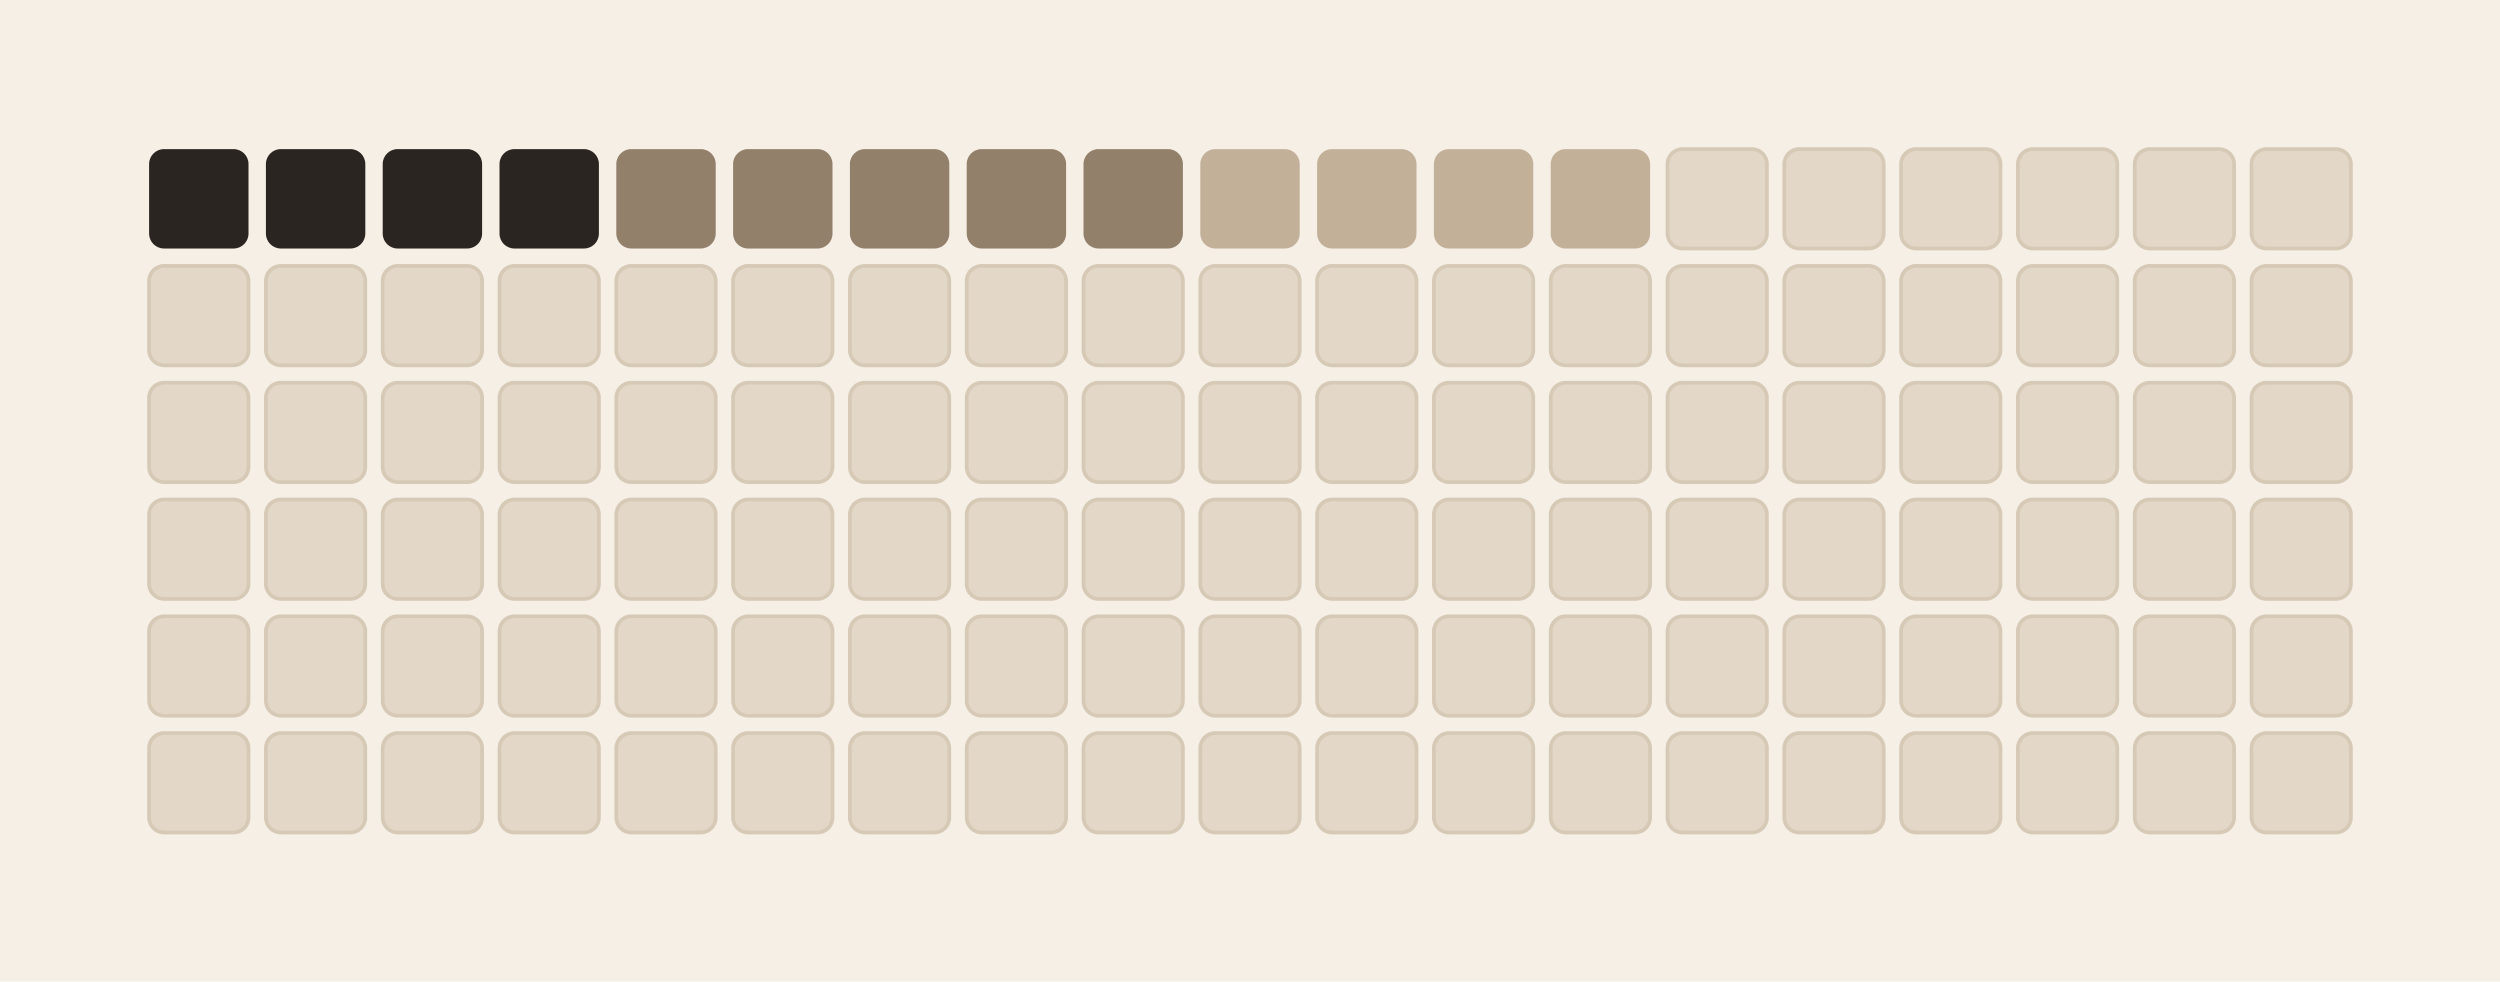
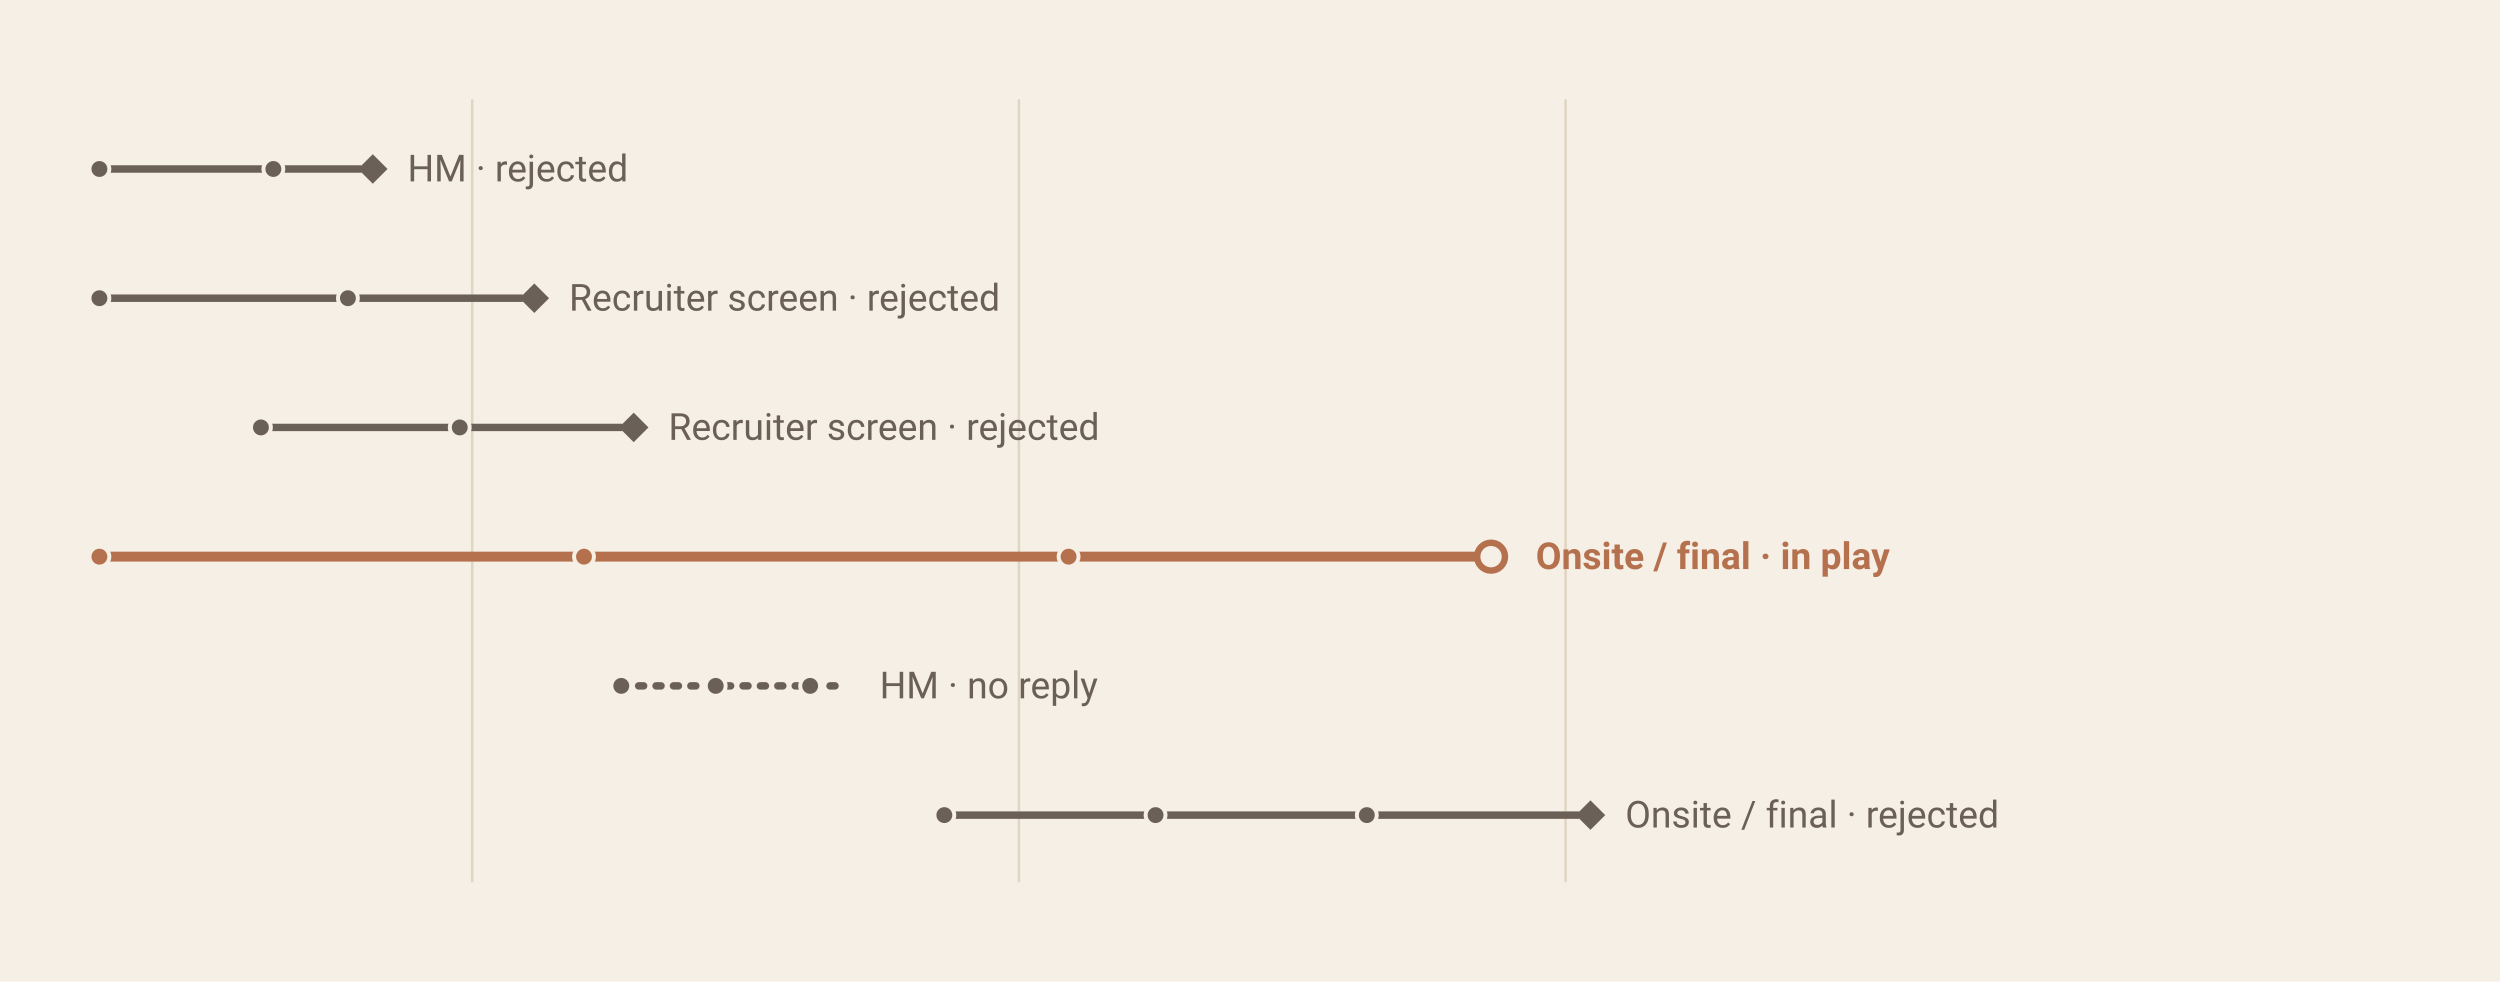
- <svg xmlns="http://www.w3.org/2000/svg" width="1006" height="395" viewBox="0 0 1006 395">
+ <svg xmlns="http://www.w3.org/2000/svg" width="1006" height="395" viewBox="0 0 1006 395" font-family="ui-sans-serif, system-ui, -apple-system, 'Segoe UI', Roboto, sans-serif">
  <rect width="1006" height="395" fill="#f5efe6" />
-   <rect x="60" y="60" width="40" height="40" rx="6" fill="#2b2522" />
-   <rect x="107" y="60" width="40" height="40" rx="6" fill="#2b2522" />
-   <rect x="154" y="60" width="40" height="40" rx="6" fill="#2b2522" />
-   <rect x="201" y="60" width="40" height="40" rx="6" fill="#2b2522" />
-   <rect x="248" y="60" width="40" height="40" rx="6" fill="#93806b" />
-   <rect x="295" y="60" width="40" height="40" rx="6" fill="#93806b" />
-   <rect x="342" y="60" width="40" height="40" rx="6" fill="#93806b" />
-   <rect x="389" y="60" width="40" height="40" rx="6" fill="#93806b" />
-   <rect x="436" y="60" width="40" height="40" rx="6" fill="#93806b" />
-   <rect x="483" y="60" width="40" height="40" rx="6" fill="#c3b099" />
-   <rect x="530" y="60" width="40" height="40" rx="6" fill="#c3b099" />
-   <rect x="577" y="60" width="40" height="40" rx="6" fill="#c3b099" />
-   <rect x="624" y="60" width="40" height="40" rx="6" fill="#c3b099" />
-   <rect x="671" y="60" width="40" height="40" rx="6" fill="#e3d8c7" stroke="#d6c9b6" stroke-width="1.5" />
-   <rect x="718" y="60" width="40" height="40" rx="6" fill="#e3d8c7" stroke="#d6c9b6" stroke-width="1.5" />
-   <rect x="765" y="60" width="40" height="40" rx="6" fill="#e3d8c7" stroke="#d6c9b6" stroke-width="1.5" />
-   <rect x="812" y="60" width="40" height="40" rx="6" fill="#e3d8c7" stroke="#d6c9b6" stroke-width="1.5" />
-   <rect x="859" y="60" width="40" height="40" rx="6" fill="#e3d8c7" stroke="#d6c9b6" stroke-width="1.5" />
-   <rect x="906" y="60" width="40" height="40" rx="6" fill="#e3d8c7" stroke="#d6c9b6" stroke-width="1.5" />
-   <rect x="60" y="107" width="40" height="40" rx="6" fill="#e3d8c7" stroke="#d6c9b6" stroke-width="1.5" />
-   <rect x="107" y="107" width="40" height="40" rx="6" fill="#e3d8c7" stroke="#d6c9b6" stroke-width="1.5" />
-   <rect x="154" y="107" width="40" height="40" rx="6" fill="#e3d8c7" stroke="#d6c9b6" stroke-width="1.5" />
-   <rect x="201" y="107" width="40" height="40" rx="6" fill="#e3d8c7" stroke="#d6c9b6" stroke-width="1.5" />
-   <rect x="248" y="107" width="40" height="40" rx="6" fill="#e3d8c7" stroke="#d6c9b6" stroke-width="1.5" />
-   <rect x="295" y="107" width="40" height="40" rx="6" fill="#e3d8c7" stroke="#d6c9b6" stroke-width="1.5" />
-   <rect x="342" y="107" width="40" height="40" rx="6" fill="#e3d8c7" stroke="#d6c9b6" stroke-width="1.5" />
-   <rect x="389" y="107" width="40" height="40" rx="6" fill="#e3d8c7" stroke="#d6c9b6" stroke-width="1.5" />
-   <rect x="436" y="107" width="40" height="40" rx="6" fill="#e3d8c7" stroke="#d6c9b6" stroke-width="1.5" />
-   <rect x="483" y="107" width="40" height="40" rx="6" fill="#e3d8c7" stroke="#d6c9b6" stroke-width="1.5" />
-   <rect x="530" y="107" width="40" height="40" rx="6" fill="#e3d8c7" stroke="#d6c9b6" stroke-width="1.5" />
-   <rect x="577" y="107" width="40" height="40" rx="6" fill="#e3d8c7" stroke="#d6c9b6" stroke-width="1.5" />
-   <rect x="624" y="107" width="40" height="40" rx="6" fill="#e3d8c7" stroke="#d6c9b6" stroke-width="1.5" />
-   <rect x="671" y="107" width="40" height="40" rx="6" fill="#e3d8c7" stroke="#d6c9b6" stroke-width="1.5" />
-   <rect x="718" y="107" width="40" height="40" rx="6" fill="#e3d8c7" stroke="#d6c9b6" stroke-width="1.5" />
-   <rect x="765" y="107" width="40" height="40" rx="6" fill="#e3d8c7" stroke="#d6c9b6" stroke-width="1.5" />
-   <rect x="812" y="107" width="40" height="40" rx="6" fill="#e3d8c7" stroke="#d6c9b6" stroke-width="1.5" />
-   <rect x="859" y="107" width="40" height="40" rx="6" fill="#e3d8c7" stroke="#d6c9b6" stroke-width="1.5" />
-   <rect x="906" y="107" width="40" height="40" rx="6" fill="#e3d8c7" stroke="#d6c9b6" stroke-width="1.5" />
-   <rect x="60" y="154" width="40" height="40" rx="6" fill="#e3d8c7" stroke="#d6c9b6" stroke-width="1.5" />
-   <rect x="107" y="154" width="40" height="40" rx="6" fill="#e3d8c7" stroke="#d6c9b6" stroke-width="1.5" />
-   <rect x="154" y="154" width="40" height="40" rx="6" fill="#e3d8c7" stroke="#d6c9b6" stroke-width="1.5" />
-   <rect x="201" y="154" width="40" height="40" rx="6" fill="#e3d8c7" stroke="#d6c9b6" stroke-width="1.5" />
-   <rect x="248" y="154" width="40" height="40" rx="6" fill="#e3d8c7" stroke="#d6c9b6" stroke-width="1.5" />
-   <rect x="295" y="154" width="40" height="40" rx="6" fill="#e3d8c7" stroke="#d6c9b6" stroke-width="1.5" />
-   <rect x="342" y="154" width="40" height="40" rx="6" fill="#e3d8c7" stroke="#d6c9b6" stroke-width="1.5" />
-   <rect x="389" y="154" width="40" height="40" rx="6" fill="#e3d8c7" stroke="#d6c9b6" stroke-width="1.5" />
-   <rect x="436" y="154" width="40" height="40" rx="6" fill="#e3d8c7" stroke="#d6c9b6" stroke-width="1.5" />
-   <rect x="483" y="154" width="40" height="40" rx="6" fill="#e3d8c7" stroke="#d6c9b6" stroke-width="1.5" />
-   <rect x="530" y="154" width="40" height="40" rx="6" fill="#e3d8c7" stroke="#d6c9b6" stroke-width="1.5" />
-   <rect x="577" y="154" width="40" height="40" rx="6" fill="#e3d8c7" stroke="#d6c9b6" stroke-width="1.5" />
-   <rect x="624" y="154" width="40" height="40" rx="6" fill="#e3d8c7" stroke="#d6c9b6" stroke-width="1.5" />
-   <rect x="671" y="154" width="40" height="40" rx="6" fill="#e3d8c7" stroke="#d6c9b6" stroke-width="1.5" />
-   <rect x="718" y="154" width="40" height="40" rx="6" fill="#e3d8c7" stroke="#d6c9b6" stroke-width="1.5" />
-   <rect x="765" y="154" width="40" height="40" rx="6" fill="#e3d8c7" stroke="#d6c9b6" stroke-width="1.5" />
-   <rect x="812" y="154" width="40" height="40" rx="6" fill="#e3d8c7" stroke="#d6c9b6" stroke-width="1.5" />
-   <rect x="859" y="154" width="40" height="40" rx="6" fill="#e3d8c7" stroke="#d6c9b6" stroke-width="1.5" />
-   <rect x="906" y="154" width="40" height="40" rx="6" fill="#e3d8c7" stroke="#d6c9b6" stroke-width="1.5" />
-   <rect x="60" y="201" width="40" height="40" rx="6" fill="#e3d8c7" stroke="#d6c9b6" stroke-width="1.5" />
-   <rect x="107" y="201" width="40" height="40" rx="6" fill="#e3d8c7" stroke="#d6c9b6" stroke-width="1.5" />
-   <rect x="154" y="201" width="40" height="40" rx="6" fill="#e3d8c7" stroke="#d6c9b6" stroke-width="1.5" />
-   <rect x="201" y="201" width="40" height="40" rx="6" fill="#e3d8c7" stroke="#d6c9b6" stroke-width="1.5" />
-   <rect x="248" y="201" width="40" height="40" rx="6" fill="#e3d8c7" stroke="#d6c9b6" stroke-width="1.5" />
-   <rect x="295" y="201" width="40" height="40" rx="6" fill="#e3d8c7" stroke="#d6c9b6" stroke-width="1.5" />
-   <rect x="342" y="201" width="40" height="40" rx="6" fill="#e3d8c7" stroke="#d6c9b6" stroke-width="1.5" />
-   <rect x="389" y="201" width="40" height="40" rx="6" fill="#e3d8c7" stroke="#d6c9b6" stroke-width="1.5" />
-   <rect x="436" y="201" width="40" height="40" rx="6" fill="#e3d8c7" stroke="#d6c9b6" stroke-width="1.5" />
-   <rect x="483" y="201" width="40" height="40" rx="6" fill="#e3d8c7" stroke="#d6c9b6" stroke-width="1.5" />
-   <rect x="530" y="201" width="40" height="40" rx="6" fill="#e3d8c7" stroke="#d6c9b6" stroke-width="1.5" />
-   <rect x="577" y="201" width="40" height="40" rx="6" fill="#e3d8c7" stroke="#d6c9b6" stroke-width="1.5" />
-   <rect x="624" y="201" width="40" height="40" rx="6" fill="#e3d8c7" stroke="#d6c9b6" stroke-width="1.5" />
-   <rect x="671" y="201" width="40" height="40" rx="6" fill="#e3d8c7" stroke="#d6c9b6" stroke-width="1.5" />
-   <rect x="718" y="201" width="40" height="40" rx="6" fill="#e3d8c7" stroke="#d6c9b6" stroke-width="1.5" />
-   <rect x="765" y="201" width="40" height="40" rx="6" fill="#e3d8c7" stroke="#d6c9b6" stroke-width="1.5" />
-   <rect x="812" y="201" width="40" height="40" rx="6" fill="#e3d8c7" stroke="#d6c9b6" stroke-width="1.5" />
-   <rect x="859" y="201" width="40" height="40" rx="6" fill="#e3d8c7" stroke="#d6c9b6" stroke-width="1.5" />
-   <rect x="906" y="201" width="40" height="40" rx="6" fill="#e3d8c7" stroke="#d6c9b6" stroke-width="1.5" />
-   <rect x="60" y="248" width="40" height="40" rx="6" fill="#e3d8c7" stroke="#d6c9b6" stroke-width="1.5" />
-   <rect x="107" y="248" width="40" height="40" rx="6" fill="#e3d8c7" stroke="#d6c9b6" stroke-width="1.5" />
-   <rect x="154" y="248" width="40" height="40" rx="6" fill="#e3d8c7" stroke="#d6c9b6" stroke-width="1.5" />
-   <rect x="201" y="248" width="40" height="40" rx="6" fill="#e3d8c7" stroke="#d6c9b6" stroke-width="1.5" />
-   <rect x="248" y="248" width="40" height="40" rx="6" fill="#e3d8c7" stroke="#d6c9b6" stroke-width="1.5" />
-   <rect x="295" y="248" width="40" height="40" rx="6" fill="#e3d8c7" stroke="#d6c9b6" stroke-width="1.5" />
-   <rect x="342" y="248" width="40" height="40" rx="6" fill="#e3d8c7" stroke="#d6c9b6" stroke-width="1.5" />
-   <rect x="389" y="248" width="40" height="40" rx="6" fill="#e3d8c7" stroke="#d6c9b6" stroke-width="1.5" />
-   <rect x="436" y="248" width="40" height="40" rx="6" fill="#e3d8c7" stroke="#d6c9b6" stroke-width="1.5" />
-   <rect x="483" y="248" width="40" height="40" rx="6" fill="#e3d8c7" stroke="#d6c9b6" stroke-width="1.5" />
-   <rect x="530" y="248" width="40" height="40" rx="6" fill="#e3d8c7" stroke="#d6c9b6" stroke-width="1.5" />
-   <rect x="577" y="248" width="40" height="40" rx="6" fill="#e3d8c7" stroke="#d6c9b6" stroke-width="1.5" />
-   <rect x="624" y="248" width="40" height="40" rx="6" fill="#e3d8c7" stroke="#d6c9b6" stroke-width="1.5" />
-   <rect x="671" y="248" width="40" height="40" rx="6" fill="#e3d8c7" stroke="#d6c9b6" stroke-width="1.5" />
-   <rect x="718" y="248" width="40" height="40" rx="6" fill="#e3d8c7" stroke="#d6c9b6" stroke-width="1.5" />
-   <rect x="765" y="248" width="40" height="40" rx="6" fill="#e3d8c7" stroke="#d6c9b6" stroke-width="1.5" />
-   <rect x="812" y="248" width="40" height="40" rx="6" fill="#e3d8c7" stroke="#d6c9b6" stroke-width="1.5" />
-   <rect x="859" y="248" width="40" height="40" rx="6" fill="#e3d8c7" stroke="#d6c9b6" stroke-width="1.5" />
-   <rect x="906" y="248" width="40" height="40" rx="6" fill="#e3d8c7" stroke="#d6c9b6" stroke-width="1.5" />
-   <rect x="60" y="295" width="40" height="40" rx="6" fill="#e3d8c7" stroke="#d6c9b6" stroke-width="1.5" />
-   <rect x="107" y="295" width="40" height="40" rx="6" fill="#e3d8c7" stroke="#d6c9b6" stroke-width="1.5" />
-   <rect x="154" y="295" width="40" height="40" rx="6" fill="#e3d8c7" stroke="#d6c9b6" stroke-width="1.5" />
-   <rect x="201" y="295" width="40" height="40" rx="6" fill="#e3d8c7" stroke="#d6c9b6" stroke-width="1.5" />
-   <rect x="248" y="295" width="40" height="40" rx="6" fill="#e3d8c7" stroke="#d6c9b6" stroke-width="1.5" />
-   <rect x="295" y="295" width="40" height="40" rx="6" fill="#e3d8c7" stroke="#d6c9b6" stroke-width="1.5" />
-   <rect x="342" y="295" width="40" height="40" rx="6" fill="#e3d8c7" stroke="#d6c9b6" stroke-width="1.5" />
-   <rect x="389" y="295" width="40" height="40" rx="6" fill="#e3d8c7" stroke="#d6c9b6" stroke-width="1.5" />
-   <rect x="436" y="295" width="40" height="40" rx="6" fill="#e3d8c7" stroke="#d6c9b6" stroke-width="1.5" />
-   <rect x="483" y="295" width="40" height="40" rx="6" fill="#e3d8c7" stroke="#d6c9b6" stroke-width="1.5" />
-   <rect x="530" y="295" width="40" height="40" rx="6" fill="#e3d8c7" stroke="#d6c9b6" stroke-width="1.5" />
-   <rect x="577" y="295" width="40" height="40" rx="6" fill="#e3d8c7" stroke="#d6c9b6" stroke-width="1.5" />
-   <rect x="624" y="295" width="40" height="40" rx="6" fill="#e3d8c7" stroke="#d6c9b6" stroke-width="1.5" />
-   <rect x="671" y="295" width="40" height="40" rx="6" fill="#e3d8c7" stroke="#d6c9b6" stroke-width="1.5" />
-   <rect x="718" y="295" width="40" height="40" rx="6" fill="#e3d8c7" stroke="#d6c9b6" stroke-width="1.5" />
-   <rect x="765" y="295" width="40" height="40" rx="6" fill="#e3d8c7" stroke="#d6c9b6" stroke-width="1.5" />
-   <rect x="812" y="295" width="40" height="40" rx="6" fill="#e3d8c7" stroke="#d6c9b6" stroke-width="1.5" />
-   <rect x="859" y="295" width="40" height="40" rx="6" fill="#e3d8c7" stroke="#d6c9b6" stroke-width="1.5" />
-   <rect x="906" y="295" width="40" height="40" rx="6" fill="#e3d8c7" stroke="#d6c9b6" stroke-width="1.5" />
+   <line x1="190" y1="40" x2="190" y2="355" stroke="#e0d4c2" stroke-width="1" />
+   <line x1="410" y1="40" x2="410" y2="355" stroke="#e0d4c2" stroke-width="1" />
+   <line x1="630" y1="40" x2="630" y2="355" stroke="#e0d4c2" stroke-width="1" />
+   <line x1="40" y1="68" x2="150" y2="68" stroke="#6b6058" stroke-width="3" stroke-linecap="round" />
+   <circle cx="40" cy="68" r="4" fill="#6b6058" stroke="#f5efe6" stroke-width="1.6" />
+   <circle cx="110" cy="68" r="4" fill="#6b6058" stroke="#f5efe6" stroke-width="1.6" />
+   <circle cx="150" cy="68" r="4" fill="#6b6058" stroke="#f5efe6" stroke-width="1.6" />
+   <rect x="145.8" y="63.8" width="8.4" height="8.4" transform="rotate(45 150 68)" fill="#6b6058" />
+   <text x="164" y="73" font-size="15" font-weight="400" fill="#6b6058">HM · rejected</text>
+   <line x1="40" y1="120" x2="215" y2="120" stroke="#6b6058" stroke-width="3" stroke-linecap="round" />
+   <circle cx="40" cy="120" r="4" fill="#6b6058" stroke="#f5efe6" stroke-width="1.6" />
+   <circle cx="140" cy="120" r="4" fill="#6b6058" stroke="#f5efe6" stroke-width="1.6" />
+   <circle cx="215" cy="120" r="4" fill="#6b6058" stroke="#f5efe6" stroke-width="1.6" />
+   <rect x="210.8" y="115.8" width="8.4" height="8.4" transform="rotate(45 215 120)" fill="#6b6058" />
+   <text x="229" y="125" font-size="15" font-weight="400" fill="#6b6058">Recruiter screen · rejected</text>
+   <line x1="105" y1="172" x2="255" y2="172" stroke="#6b6058" stroke-width="3" stroke-linecap="round" />
+   <circle cx="105" cy="172" r="4" fill="#6b6058" stroke="#f5efe6" stroke-width="1.6" />
+   <circle cx="185" cy="172" r="4" fill="#6b6058" stroke="#f5efe6" stroke-width="1.6" />
+   <circle cx="255" cy="172" r="4" fill="#6b6058" stroke="#f5efe6" stroke-width="1.6" />
+   <rect x="250.8" y="167.8" width="8.4" height="8.4" transform="rotate(45 255 172)" fill="#6b6058" />
+   <text x="269" y="177" font-size="15" font-weight="400" fill="#6b6058">Recruiter screen · rejected</text>
+   <line x1="40" y1="224" x2="600" y2="224" stroke="#b5714e" stroke-width="4" stroke-linecap="round" />
+   <circle cx="40" cy="224" r="4" fill="#b5714e" stroke="#f5efe6" stroke-width="1.6" />
+   <circle cx="235" cy="224" r="4" fill="#b5714e" stroke="#f5efe6" stroke-width="1.6" />
+   <circle cx="430" cy="224" r="4" fill="#b5714e" stroke="#f5efe6" stroke-width="1.6" />
+   <circle cx="600" cy="224" r="4" fill="#b5714e" stroke="#f5efe6" stroke-width="1.6" />
+   <circle cx="600" cy="224" r="5.6" fill="#f5efe6" stroke="#b5714e" stroke-width="2.6" />
+   <text x="618" y="229" font-size="15" font-weight="600" fill="#b5714e">Onsite / final · in play</text>
+   <line x1="250" y1="276" x2="340" y2="276" stroke="#6b6058" stroke-width="3" stroke-linecap="round" stroke-dasharray="2 5" />
+   <circle cx="250" cy="276" r="4" fill="#6b6058" stroke="#f5efe6" stroke-width="1.6" />
+   <circle cx="288" cy="276" r="4" fill="#6b6058" stroke="#f5efe6" stroke-width="1.6" />
+   <circle cx="326" cy="276" r="4" fill="#6b6058" stroke="#f5efe6" stroke-width="1.6" />
+   <text x="354" y="281" font-size="15" font-weight="400" fill="#6b6058">HM · no reply</text>
+   <line x1="380" y1="328" x2="640" y2="328" stroke="#6b6058" stroke-width="3" stroke-linecap="round" />
+   <circle cx="380" cy="328" r="4" fill="#6b6058" stroke="#f5efe6" stroke-width="1.6" />
+   <circle cx="465" cy="328" r="4" fill="#6b6058" stroke="#f5efe6" stroke-width="1.6" />
+   <circle cx="550" cy="328" r="4" fill="#6b6058" stroke="#f5efe6" stroke-width="1.6" />
+   <circle cx="640" cy="328" r="4" fill="#6b6058" stroke="#f5efe6" stroke-width="1.6" />
+   <rect x="635.8" y="323.8" width="8.4" height="8.4" transform="rotate(45 640 328)" fill="#6b6058" />
+   <text x="654" y="333" font-size="15" font-weight="400" fill="#6b6058">Onsite / final · rejected</text>
</svg>
